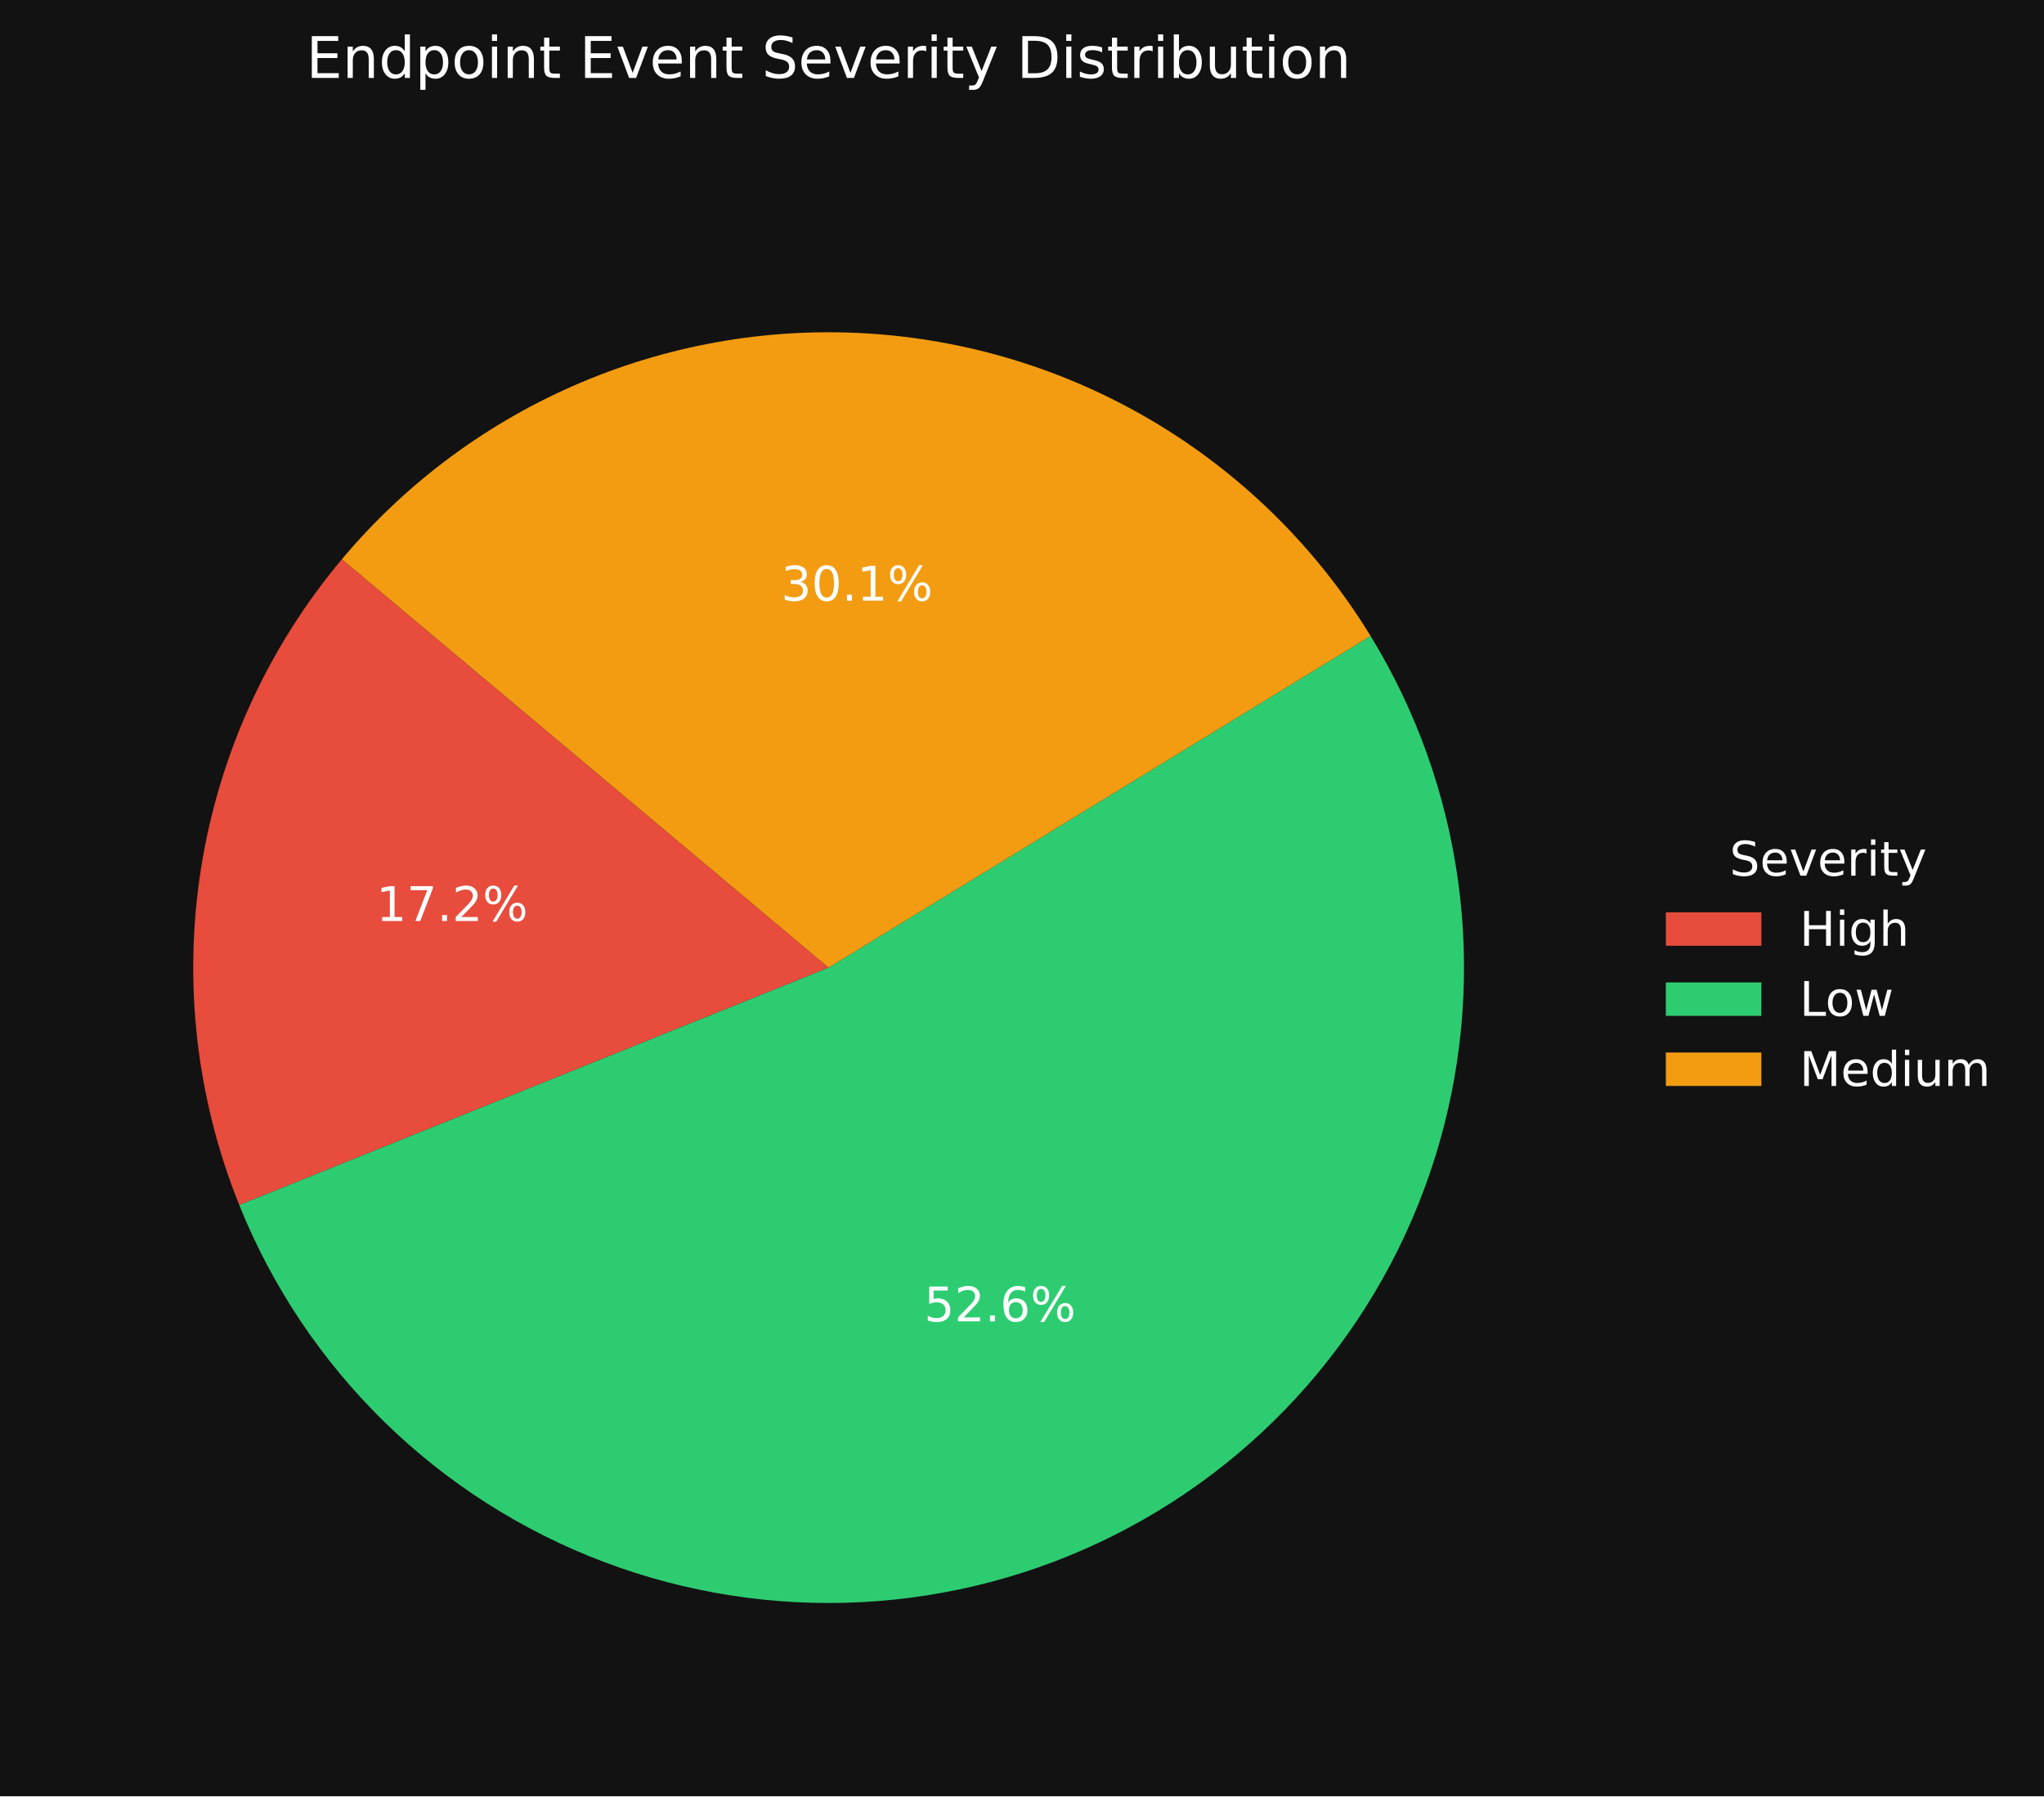
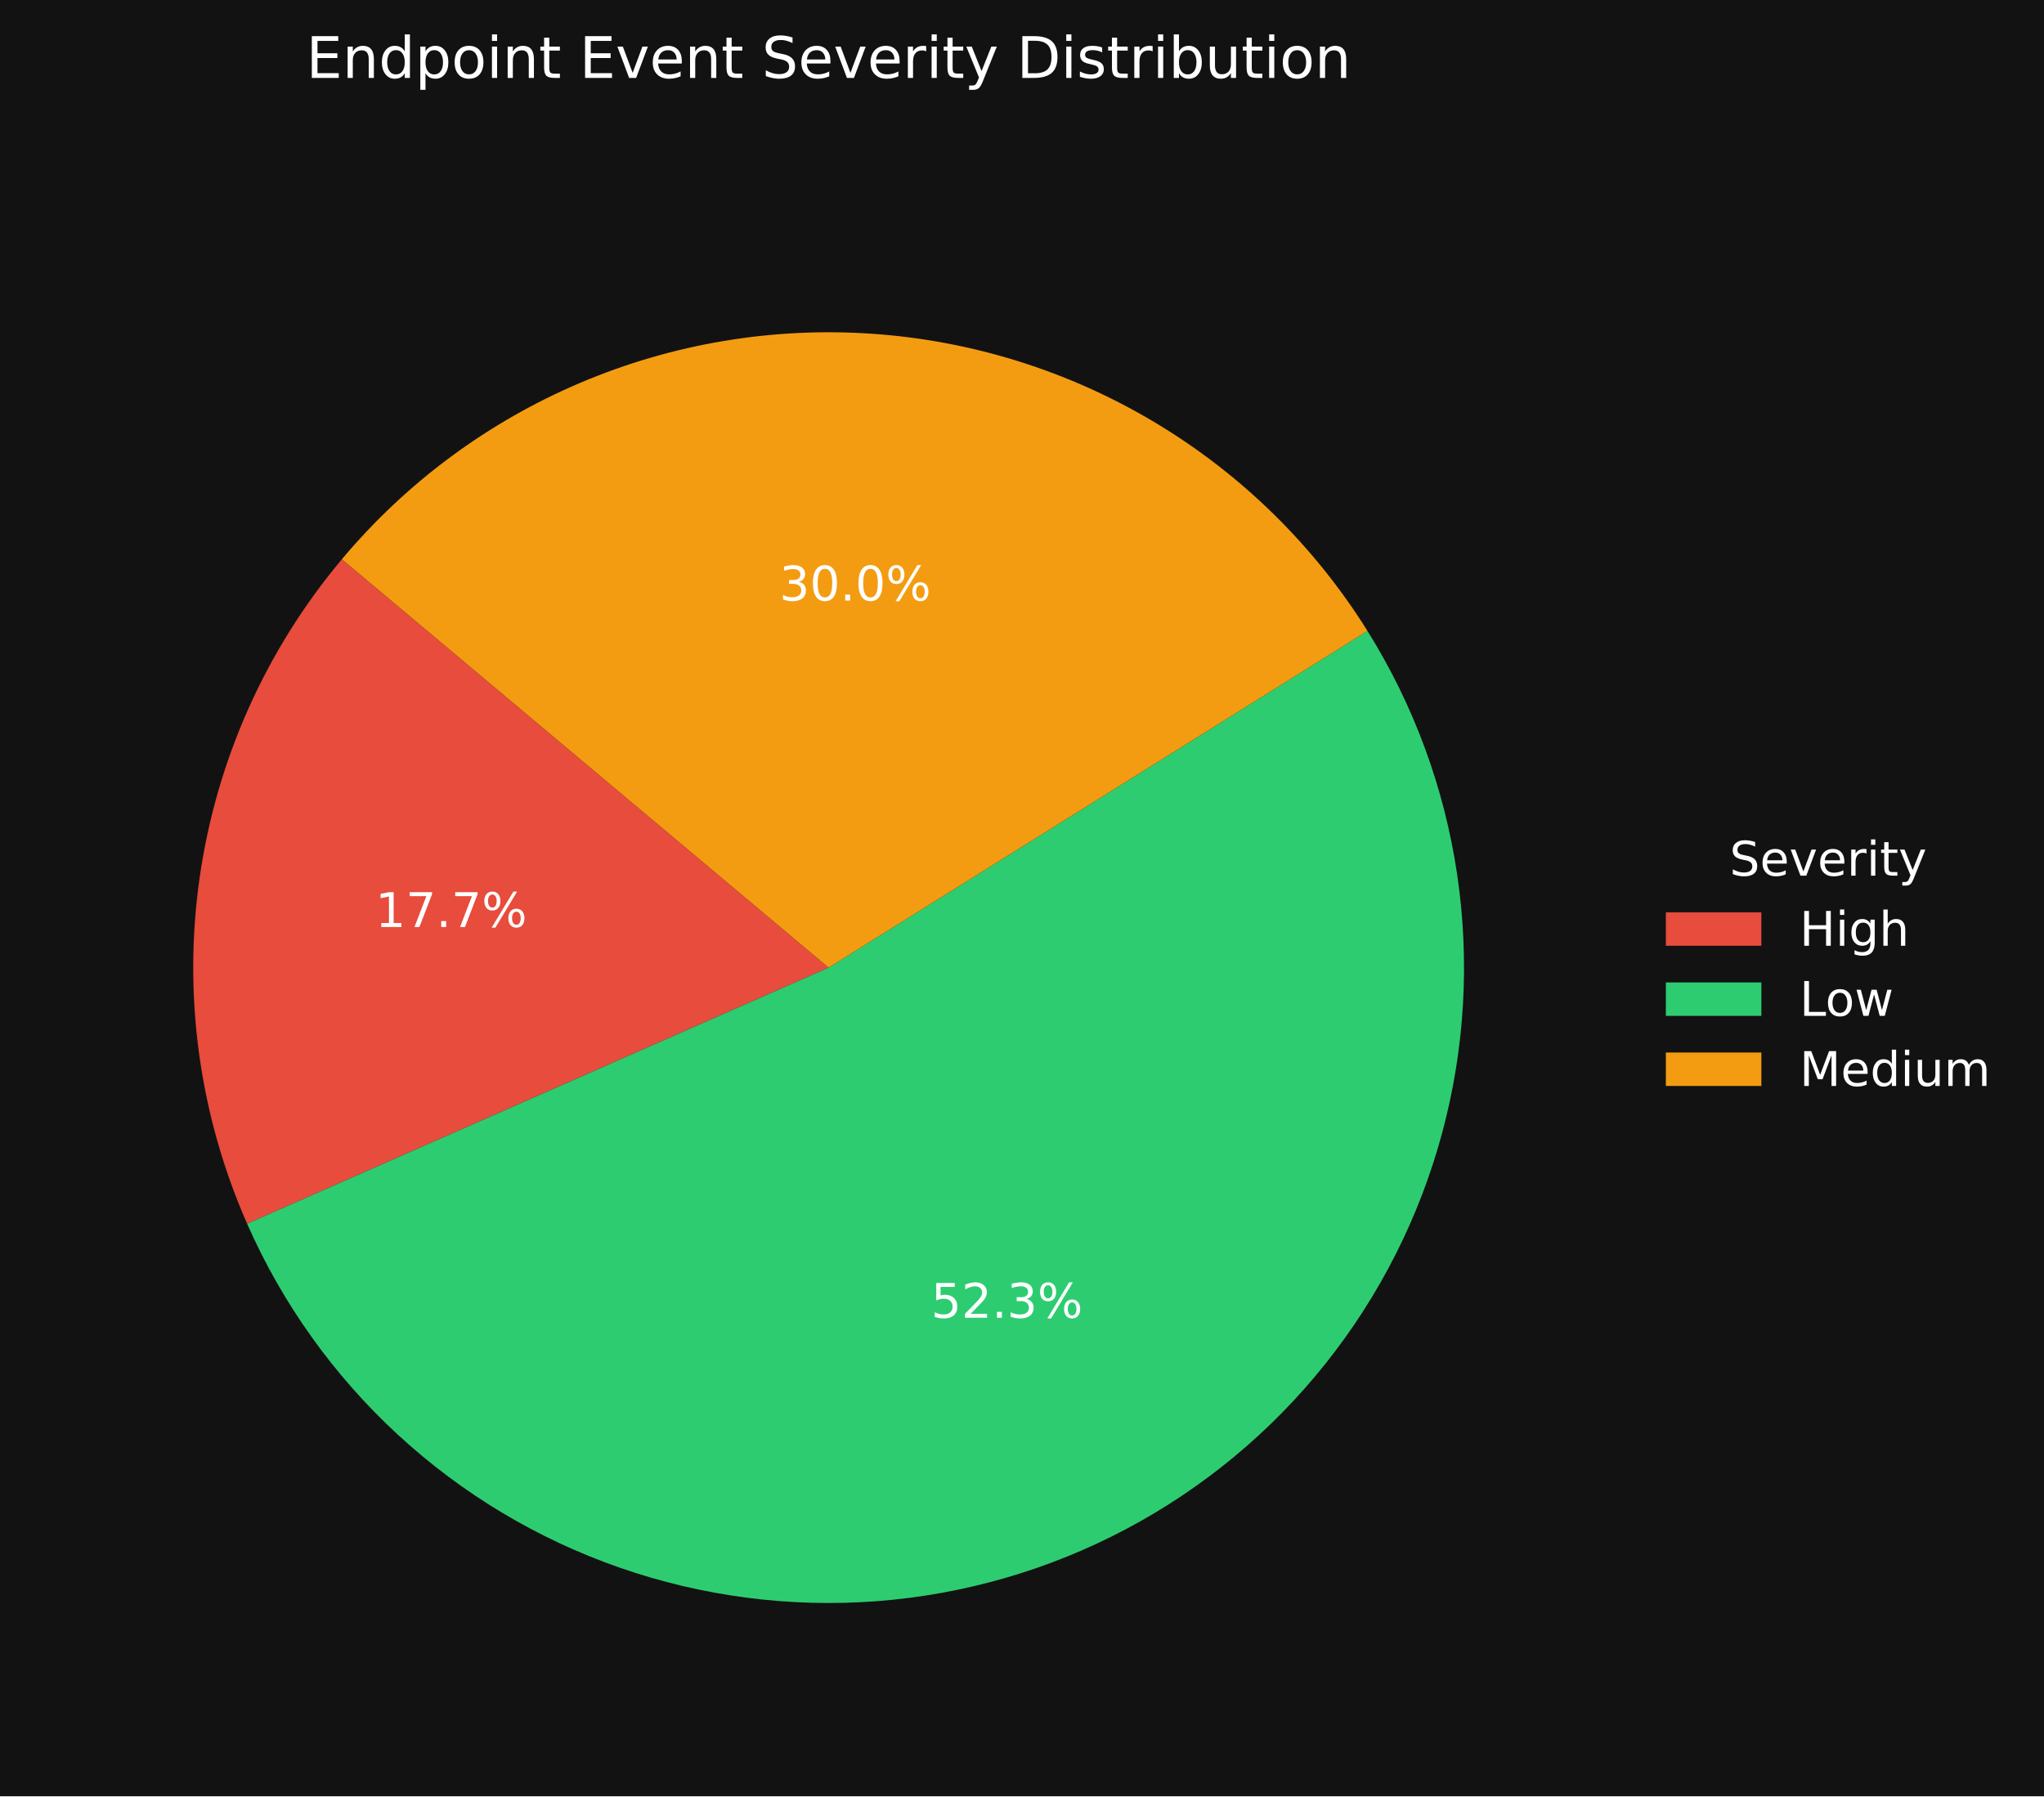
<svg xmlns="http://www.w3.org/2000/svg" xmlns:xlink="http://www.w3.org/1999/xlink" width="428.026pt" height="376.158pt" viewBox="0 0 428.026 376.158" version="1.1">
  <defs>
    <style type="text/css">*{stroke-linejoin: round; stroke-linecap: butt}</style>
  </defs>
  <g id="figure_1">
    <g id="patch_1">
      <path d="M 0 376.158  L 428.026 376.158  L 428.026 -0  L 0 -0  z " style="fill: #121212" />
    </g>
    <g id="axes_1">
      <g id="patch_2">
-         <path d="M 71.593 117.111  C 56.09 135.588 45.898 157.936 42.113 181.756  C 38.328 205.576 41.089 229.983 50.102 252.355  L 173.52 202.638  z " style="fill: #e74c3c" />
+         <path d="M 71.593 117.111  C 55.626 136.14 45.302 159.266 41.796 183.858  C 38.29 208.449 41.739 233.539 51.752 256.272  L 173.52 202.638  z " style="fill: #e74c3c" />
      </g>
      <g id="patch_3">
-         <path d="M 50.102 252.355  C 56.978 269.426 67.323 284.886 80.479 297.756  C 93.636 310.625 109.32 320.626 126.539 327.124  C 143.758 333.622 162.139 336.478 180.518 335.51  C 198.896 334.542 216.876 329.771 233.317 321.5  C 249.758 313.229 264.305 301.637 276.037 287.457  C 287.769 273.276 296.432 256.815 301.478 239.116  C 306.524 221.417 307.843 202.862 305.351 184.628  C 302.86 166.393 296.613 148.872 287.005 133.175  L 173.52 202.638  z " style="fill: #2ecc71" />
+         <path d="M 51.752 256.272  C 59.12 272.998 69.855 288.028 83.287 300.423  C 96.719 312.818 112.562 322.313 129.825 328.315  C 147.088 334.317 165.405 336.698 183.629 335.31  C 201.853 333.921 219.597 328.792 235.752 320.244  C 251.906 311.696 266.128 299.91 277.527 285.623  C 288.926 271.336 297.26 254.853 302.008 237.204  C 306.756 219.554 307.817 201.114 305.124 183.037  C 302.432 164.959 296.043 147.629 286.358 132.129  L 173.52 202.638  z " style="fill: #2ecc71" />
      </g>
      <g id="patch_4">
-         <path d="M 287.005 133.175  C 275.989 115.178 260.849 100.057 242.838 89.065  C 224.827 78.072 204.457 71.52 183.415 69.951  C 162.373 68.381 141.256 71.84 121.814 80.04  C 102.372 88.239 85.156 100.947 71.593 117.111  L 173.52 202.638  z " style="fill: #f39c12" />
+         <path d="M 286.358 132.129  C 275.231 114.323 260.047 99.401 242.049 88.587  C 224.051 77.773 203.747 71.371 182.802 69.906  C 161.856 68.442 140.858 71.955 121.531 80.159  C 102.204 88.363 85.09 101.027 71.593 117.111  L 173.52 202.638  z " style="fill: #f39c12" />
      </g>
      <g id="matplotlib.axis_1" />
      <g id="matplotlib.axis_2" />
      <g id="text_1">
-         <g style="fill: #ffffff" transform="translate(78.79211 192.8683) scale(0.1 -0.1)">
+         <g style="fill: #ffffff" transform="translate(78.60206 194.1292) scale(0.1 -0.1)">
          <defs>
            <path id="DejaVuSans-31" d="M 794 531  L 1825 531  L 1825 4091  L 703 3866  L 703 4441  L 1819 4666  L 2450 4666  L 2450 531  L 3481 531  L 3481 0  L 794 0  L 794 531  z " transform="scale(0.015625)" />
            <path id="DejaVuSans-37" d="M 525 4666  L 3525 4666  L 3525 4397  L 1831 0  L 1172 0  L 2766 4134  L 525 4134  L 525 4666  z " transform="scale(0.015625)" />
            <path id="DejaVuSans-2e" d="M 684 794  L 1344 794  L 1344 0  L 684 0  L 684 794  z " transform="scale(0.015625)" />
-             <path id="DejaVuSans-32" d="M 1228 531  L 3431 531  L 3431 0  L 469 0  L 469 531  Q 828 903 1448 1529  Q 2069 2156 2228 2338  Q 2531 2678 2651 2914  Q 2772 3150 2772 3378  Q 2772 3750 2511 3984  Q 2250 4219 1831 4219  Q 1534 4219 1204 4116  Q 875 4013 500 3803  L 500 4441  Q 881 4594 1212 4672  Q 1544 4750 1819 4750  Q 2544 4750 2975 4387  Q 3406 4025 3406 3419  Q 3406 3131 3298 2873  Q 3191 2616 2906 2266  Q 2828 2175 2409 1742  Q 1991 1309 1228 531  z " transform="scale(0.015625)" />
            <path id="DejaVuSans-25" d="M 4653 2053  Q 4381 2053 4226 1822  Q 4072 1591 4072 1178  Q 4072 772 4226 539  Q 4381 306 4653 306  Q 4919 306 5073 539  Q 5228 772 5228 1178  Q 5228 1588 5073 1820  Q 4919 2053 4653 2053  z M 4653 2450  Q 5147 2450 5437 2106  Q 5728 1763 5728 1178  Q 5728 594 5436 251  Q 5144 -91 4653 -91  Q 4153 -91 3862 251  Q 3572 594 3572 1178  Q 3572 1766 3864 2108  Q 4156 2450 4653 2450  z M 1428 4353  Q 1159 4353 1004 4120  Q 850 3888 850 3481  Q 850 3069 1003 2837  Q 1156 2606 1428 2606  Q 1700 2606 1854 2837  Q 2009 3069 2009 3481  Q 2009 3884 1853 4118  Q 1697 4353 1428 4353  z M 4250 4750  L 4750 4750  L 1831 -91  L 1331 -91  L 4250 4750  z M 1428 4750  Q 1922 4750 2215 4408  Q 2509 4066 2509 3481  Q 2509 2891 2217 2550  Q 1925 2209 1428 2209  Q 931 2209 642 2551  Q 353 2894 353 3481  Q 353 4063 643 4406  Q 934 4750 1428 4750  z " transform="scale(0.015625)" />
          </defs>
          <use xlink:href="#DejaVuSans-31" />
          <use xlink:href="#DejaVuSans-37" transform="translate(63.62305 0)" />
          <use xlink:href="#DejaVuSans-2e" transform="translate(127.2461 0)" />
-           <use xlink:href="#DejaVuSans-32" transform="translate(159.0332 0)" />
+           <use xlink:href="#DejaVuSans-37" transform="translate(159.0332 0)" />
          <use xlink:href="#DejaVuSans-25" transform="translate(222.6562 0)" />
        </g>
      </g>
      <g id="text_2">
-         <g style="fill: #ffffff" transform="translate(193.5145 276.7149) scale(0.1 -0.1)">
+         <g style="fill: #ffffff" transform="translate(194.9753 275.961) scale(0.1 -0.1)">
          <defs>
            <path id="DejaVuSans-35" d="M 691 4666  L 3169 4666  L 3169 4134  L 1269 4134  L 1269 2991  Q 1406 3038 1543 3061  Q 1681 3084 1819 3084  Q 2600 3084 3056 2656  Q 3513 2228 3513 1497  Q 3513 744 3044 326  Q 2575 -91 1722 -91  Q 1428 -91 1123 -41  Q 819 9 494 109  L 494 744  Q 775 591 1075 516  Q 1375 441 1709 441  Q 2250 441 2565 725  Q 2881 1009 2881 1497  Q 2881 1984 2565 2268  Q 2250 2553 1709 2553  Q 1456 2553 1204 2497  Q 953 2441 691 2322  L 691 4666  z " transform="scale(0.015625)" />
-             <path id="DejaVuSans-36" d="M 2113 2584  Q 1688 2584 1439 2293  Q 1191 2003 1191 1497  Q 1191 994 1439 701  Q 1688 409 2113 409  Q 2538 409 2786 701  Q 3034 994 3034 1497  Q 3034 2003 2786 2293  Q 2538 2584 2113 2584  z M 3366 4563  L 3366 3988  Q 3128 4100 2886 4159  Q 2644 4219 2406 4219  Q 1781 4219 1451 3797  Q 1122 3375 1075 2522  Q 1259 2794 1537 2939  Q 1816 3084 2150 3084  Q 2853 3084 3261 2657  Q 3669 2231 3669 1497  Q 3669 778 3244 343  Q 2819 -91 2113 -91  Q 1303 -91 875 529  Q 447 1150 447 2328  Q 447 3434 972 4092  Q 1497 4750 2381 4750  Q 2619 4750 2861 4703  Q 3103 4656 3366 4563  z " transform="scale(0.015625)" />
+             <path id="DejaVuSans-32" d="M 1228 531  L 3431 531  L 3431 0  L 469 0  L 469 531  Q 828 903 1448 1529  Q 2069 2156 2228 2338  Q 2531 2678 2651 2914  Q 2772 3150 2772 3378  Q 2772 3750 2511 3984  Q 2250 4219 1831 4219  Q 1534 4219 1204 4116  Q 875 4013 500 3803  L 500 4441  Q 881 4594 1212 4672  Q 1544 4750 1819 4750  Q 2544 4750 2975 4387  Q 3406 4025 3406 3419  Q 3406 3131 3298 2873  Q 3191 2616 2906 2266  Q 2828 2175 2409 1742  Q 1991 1309 1228 531  z " transform="scale(0.015625)" />
+             <path id="DejaVuSans-33" d="M 2597 2516  Q 3050 2419 3304 2112  Q 3559 1806 3559 1356  Q 3559 666 3084 287  Q 2609 -91 1734 -91  Q 1441 -91 1130 -33  Q 819 25 488 141  L 488 750  Q 750 597 1062 519  Q 1375 441 1716 441  Q 2309 441 2620 675  Q 2931 909 2931 1356  Q 2931 1769 2642 2001  Q 2353 2234 1838 2234  L 1294 2234  L 1294 2753  L 1863 2753  Q 2328 2753 2575 2939  Q 2822 3125 2822 3475  Q 2822 3834 2567 4026  Q 2313 4219 1838 4219  Q 1578 4219 1281 4162  Q 984 4106 628 3988  L 628 4550  Q 988 4650 1302 4700  Q 1616 4750 1894 4750  Q 2613 4750 3031 4423  Q 3450 4097 3450 3541  Q 3450 3153 3228 2886  Q 3006 2619 2597 2516  z " transform="scale(0.015625)" />
          </defs>
          <use xlink:href="#DejaVuSans-35" />
          <use xlink:href="#DejaVuSans-32" transform="translate(63.62305 0)" />
          <use xlink:href="#DejaVuSans-2e" transform="translate(127.2461 0)" />
-           <use xlink:href="#DejaVuSans-36" transform="translate(159.0332 0)" />
+           <use xlink:href="#DejaVuSans-33" transform="translate(159.0332 0)" />
          <use xlink:href="#DejaVuSans-25" transform="translate(222.6562 0)" />
        </g>
      </g>
      <g id="text_3">
-         <g style="fill: #ffffff" transform="translate(163.5732 125.7849) scale(0.1 -0.1)">
+         <g style="fill: #ffffff" transform="translate(163.2053 125.7584) scale(0.1 -0.1)">
          <defs>
-             <path id="DejaVuSans-33" d="M 2597 2516  Q 3050 2419 3304 2112  Q 3559 1806 3559 1356  Q 3559 666 3084 287  Q 2609 -91 1734 -91  Q 1441 -91 1130 -33  Q 819 25 488 141  L 488 750  Q 750 597 1062 519  Q 1375 441 1716 441  Q 2309 441 2620 675  Q 2931 909 2931 1356  Q 2931 1769 2642 2001  Q 2353 2234 1838 2234  L 1294 2234  L 1294 2753  L 1863 2753  Q 2328 2753 2575 2939  Q 2822 3125 2822 3475  Q 2822 3834 2567 4026  Q 2313 4219 1838 4219  Q 1578 4219 1281 4162  Q 984 4106 628 3988  L 628 4550  Q 988 4650 1302 4700  Q 1616 4750 1894 4750  Q 2613 4750 3031 4423  Q 3450 4097 3450 3541  Q 3450 3153 3228 2886  Q 3006 2619 2597 2516  z " transform="scale(0.015625)" />
            <path id="DejaVuSans-30" d="M 2034 4250  Q 1547 4250 1301 3770  Q 1056 3291 1056 2328  Q 1056 1369 1301 889  Q 1547 409 2034 409  Q 2525 409 2770 889  Q 3016 1369 3016 2328  Q 3016 3291 2770 3770  Q 2525 4250 2034 4250  z M 2034 4750  Q 2819 4750 3233 4129  Q 3647 3509 3647 2328  Q 3647 1150 3233 529  Q 2819 -91 2034 -91  Q 1250 -91 836 529  Q 422 1150 422 2328  Q 422 3509 836 4129  Q 1250 4750 2034 4750  z " transform="scale(0.015625)" />
          </defs>
          <use xlink:href="#DejaVuSans-33" />
          <use xlink:href="#DejaVuSans-30" transform="translate(63.62305 0)" />
          <use xlink:href="#DejaVuSans-2e" transform="translate(127.2461 0)" />
-           <use xlink:href="#DejaVuSans-31" transform="translate(159.0332 0)" />
+           <use xlink:href="#DejaVuSans-30" transform="translate(159.0332 0)" />
          <use xlink:href="#DejaVuSans-25" transform="translate(222.6562 0)" />
        </g>
      </g>
      <g id="text_4">
        <g style="fill: #ffffff" transform="translate(64.12219 16.31812) scale(0.12 -0.12)">
          <defs>
            <path id="DejaVuSans-45" d="M 628 4666  L 3578 4666  L 3578 4134  L 1259 4134  L 1259 2753  L 3481 2753  L 3481 2222  L 1259 2222  L 1259 531  L 3634 531  L 3634 0  L 628 0  L 628 4666  z " transform="scale(0.015625)" />
            <path id="DejaVuSans-6e" d="M 3513 2113  L 3513 0  L 2938 0  L 2938 2094  Q 2938 2591 2744 2837  Q 2550 3084 2163 3084  Q 1697 3084 1428 2787  Q 1159 2491 1159 1978  L 1159 0  L 581 0  L 581 3500  L 1159 3500  L 1159 2956  Q 1366 3272 1645 3428  Q 1925 3584 2291 3584  Q 2894 3584 3203 3211  Q 3513 2838 3513 2113  z " transform="scale(0.015625)" />
            <path id="DejaVuSans-64" d="M 2906 2969  L 2906 4863  L 3481 4863  L 3481 0  L 2906 0  L 2906 525  Q 2725 213 2448 61  Q 2172 -91 1784 -91  Q 1150 -91 751 415  Q 353 922 353 1747  Q 353 2572 751 3078  Q 1150 3584 1784 3584  Q 2172 3584 2448 3432  Q 2725 3281 2906 2969  z M 947 1747  Q 947 1113 1208 752  Q 1469 391 1925 391  Q 2381 391 2643 752  Q 2906 1113 2906 1747  Q 2906 2381 2643 2742  Q 2381 3103 1925 3103  Q 1469 3103 1208 2742  Q 947 2381 947 1747  z " transform="scale(0.015625)" />
            <path id="DejaVuSans-70" d="M 1159 525  L 1159 -1331  L 581 -1331  L 581 3500  L 1159 3500  L 1159 2969  Q 1341 3281 1617 3432  Q 1894 3584 2278 3584  Q 2916 3584 3314 3078  Q 3713 2572 3713 1747  Q 3713 922 3314 415  Q 2916 -91 2278 -91  Q 1894 -91 1617 61  Q 1341 213 1159 525  z M 3116 1747  Q 3116 2381 2855 2742  Q 2594 3103 2138 3103  Q 1681 3103 1420 2742  Q 1159 2381 1159 1747  Q 1159 1113 1420 752  Q 1681 391 2138 391  Q 2594 391 2855 752  Q 3116 1113 3116 1747  z " transform="scale(0.015625)" />
            <path id="DejaVuSans-6f" d="M 1959 3097  Q 1497 3097 1228 2736  Q 959 2375 959 1747  Q 959 1119 1226 758  Q 1494 397 1959 397  Q 2419 397 2687 759  Q 2956 1122 2956 1747  Q 2956 2369 2687 2733  Q 2419 3097 1959 3097  z M 1959 3584  Q 2709 3584 3137 3096  Q 3566 2609 3566 1747  Q 3566 888 3137 398  Q 2709 -91 1959 -91  Q 1206 -91 779 398  Q 353 888 353 1747  Q 353 2609 779 3096  Q 1206 3584 1959 3584  z " transform="scale(0.015625)" />
            <path id="DejaVuSans-69" d="M 603 3500  L 1178 3500  L 1178 0  L 603 0  L 603 3500  z M 603 4863  L 1178 4863  L 1178 4134  L 603 4134  L 603 4863  z " transform="scale(0.015625)" />
            <path id="DejaVuSans-74" d="M 1172 4494  L 1172 3500  L 2356 3500  L 2356 3053  L 1172 3053  L 1172 1153  Q 1172 725 1289 603  Q 1406 481 1766 481  L 2356 481  L 2356 0  L 1766 0  Q 1100 0 847 248  Q 594 497 594 1153  L 594 3053  L 172 3053  L 172 3500  L 594 3500  L 594 4494  L 1172 4494  z " transform="scale(0.015625)" />
            <path id="DejaVuSans-20" transform="scale(0.015625)" />
            <path id="DejaVuSans-76" d="M 191 3500  L 800 3500  L 1894 563  L 2988 3500  L 3597 3500  L 2284 0  L 1503 0  L 191 3500  z " transform="scale(0.015625)" />
            <path id="DejaVuSans-65" d="M 3597 1894  L 3597 1613  L 953 1613  Q 991 1019 1311 708  Q 1631 397 2203 397  Q 2534 397 2845 478  Q 3156 559 3463 722  L 3463 178  Q 3153 47 2828 -22  Q 2503 -91 2169 -91  Q 1331 -91 842 396  Q 353 884 353 1716  Q 353 2575 817 3079  Q 1281 3584 2069 3584  Q 2775 3584 3186 3129  Q 3597 2675 3597 1894  z M 3022 2063  Q 3016 2534 2758 2815  Q 2500 3097 2075 3097  Q 1594 3097 1305 2825  Q 1016 2553 972 2059  L 3022 2063  z " transform="scale(0.015625)" />
            <path id="DejaVuSans-53" d="M 3425 4513  L 3425 3897  Q 3066 4069 2747 4153  Q 2428 4238 2131 4238  Q 1616 4238 1336 4038  Q 1056 3838 1056 3469  Q 1056 3159 1242 3001  Q 1428 2844 1947 2747  L 2328 2669  Q 3034 2534 3370 2195  Q 3706 1856 3706 1288  Q 3706 609 3251 259  Q 2797 -91 1919 -91  Q 1588 -91 1214 -16  Q 841 59 441 206  L 441 856  Q 825 641 1194 531  Q 1563 422 1919 422  Q 2459 422 2753 634  Q 3047 847 3047 1241  Q 3047 1584 2836 1778  Q 2625 1972 2144 2069  L 1759 2144  Q 1053 2284 737 2584  Q 422 2884 422 3419  Q 422 4038 858 4394  Q 1294 4750 2059 4750  Q 2388 4750 2728 4690  Q 3069 4631 3425 4513  z " transform="scale(0.015625)" />
            <path id="DejaVuSans-72" d="M 2631 2963  Q 2534 3019 2420 3045  Q 2306 3072 2169 3072  Q 1681 3072 1420 2755  Q 1159 2438 1159 1844  L 1159 0  L 581 0  L 581 3500  L 1159 3500  L 1159 2956  Q 1341 3275 1631 3429  Q 1922 3584 2338 3584  Q 2397 3584 2469 3576  Q 2541 3569 2628 3553  L 2631 2963  z " transform="scale(0.015625)" />
            <path id="DejaVuSans-79" d="M 2059 -325  Q 1816 -950 1584 -1140  Q 1353 -1331 966 -1331  L 506 -1331  L 506 -850  L 844 -850  Q 1081 -850 1212 -737  Q 1344 -625 1503 -206  L 1606 56  L 191 3500  L 800 3500  L 1894 763  L 2988 3500  L 3597 3500  L 2059 -325  z " transform="scale(0.015625)" />
            <path id="DejaVuSans-44" d="M 1259 4147  L 1259 519  L 2022 519  Q 2988 519 3436 956  Q 3884 1394 3884 2338  Q 3884 3275 3436 3711  Q 2988 4147 2022 4147  L 1259 4147  z M 628 4666  L 1925 4666  Q 3281 4666 3915 4102  Q 4550 3538 4550 2338  Q 4550 1131 3912 565  Q 3275 0 1925 0  L 628 0  L 628 4666  z " transform="scale(0.015625)" />
            <path id="DejaVuSans-73" d="M 2834 3397  L 2834 2853  Q 2591 2978 2328 3040  Q 2066 3103 1784 3103  Q 1356 3103 1142 2972  Q 928 2841 928 2578  Q 928 2378 1081 2264  Q 1234 2150 1697 2047  L 1894 2003  Q 2506 1872 2764 1633  Q 3022 1394 3022 966  Q 3022 478 2636 193  Q 2250 -91 1575 -91  Q 1294 -91 989 -36  Q 684 19 347 128  L 347 722  Q 666 556 975 473  Q 1284 391 1588 391  Q 1994 391 2212 530  Q 2431 669 2431 922  Q 2431 1156 2273 1281  Q 2116 1406 1581 1522  L 1381 1569  Q 847 1681 609 1914  Q 372 2147 372 2553  Q 372 3047 722 3315  Q 1072 3584 1716 3584  Q 2034 3584 2315 3537  Q 2597 3491 2834 3397  z " transform="scale(0.015625)" />
            <path id="DejaVuSans-62" d="M 3116 1747  Q 3116 2381 2855 2742  Q 2594 3103 2138 3103  Q 1681 3103 1420 2742  Q 1159 2381 1159 1747  Q 1159 1113 1420 752  Q 1681 391 2138 391  Q 2594 391 2855 752  Q 3116 1113 3116 1747  z M 1159 2969  Q 1341 3281 1617 3432  Q 1894 3584 2278 3584  Q 2916 3584 3314 3078  Q 3713 2572 3713 1747  Q 3713 922 3314 415  Q 2916 -91 2278 -91  Q 1894 -91 1617 61  Q 1341 213 1159 525  L 1159 0  L 581 0  L 581 4863  L 1159 4863  L 1159 2969  z " transform="scale(0.015625)" />
            <path id="DejaVuSans-75" d="M 544 1381  L 544 3500  L 1119 3500  L 1119 1403  Q 1119 906 1312 657  Q 1506 409 1894 409  Q 2359 409 2629 706  Q 2900 1003 2900 1516  L 2900 3500  L 3475 3500  L 3475 0  L 2900 0  L 2900 538  Q 2691 219 2414 64  Q 2138 -91 1772 -91  Q 1169 -91 856 284  Q 544 659 544 1381  z M 1991 3584  L 1991 3584  z " transform="scale(0.015625)" />
          </defs>
          <use xlink:href="#DejaVuSans-45" />
          <use xlink:href="#DejaVuSans-6e" transform="translate(63.18359 0)" />
          <use xlink:href="#DejaVuSans-64" transform="translate(126.5625 0)" />
          <use xlink:href="#DejaVuSans-70" transform="translate(190.0391 0)" />
          <use xlink:href="#DejaVuSans-6f" transform="translate(253.5156 0)" />
          <use xlink:href="#DejaVuSans-69" transform="translate(314.6973 0)" />
          <use xlink:href="#DejaVuSans-6e" transform="translate(342.4805 0)" />
          <use xlink:href="#DejaVuSans-74" transform="translate(405.8594 0)" />
          <use xlink:href="#DejaVuSans-20" transform="translate(445.0684 0)" />
          <use xlink:href="#DejaVuSans-45" transform="translate(476.8555 0)" />
          <use xlink:href="#DejaVuSans-76" transform="translate(540.0391 0)" />
          <use xlink:href="#DejaVuSans-65" transform="translate(599.2188 0)" />
          <use xlink:href="#DejaVuSans-6e" transform="translate(660.7422 0)" />
          <use xlink:href="#DejaVuSans-74" transform="translate(724.1211 0)" />
          <use xlink:href="#DejaVuSans-20" transform="translate(763.3301 0)" />
          <use xlink:href="#DejaVuSans-53" transform="translate(795.1172 0)" />
          <use xlink:href="#DejaVuSans-65" transform="translate(858.5938 0)" />
          <use xlink:href="#DejaVuSans-76" transform="translate(920.1172 0)" />
          <use xlink:href="#DejaVuSans-65" transform="translate(979.2969 0)" />
          <use xlink:href="#DejaVuSans-72" transform="translate(1040.82 0)" />
          <use xlink:href="#DejaVuSans-69" transform="translate(1081.934 0)" />
          <use xlink:href="#DejaVuSans-74" transform="translate(1109.717 0)" />
          <use xlink:href="#DejaVuSans-79" transform="translate(1148.926 0)" />
          <use xlink:href="#DejaVuSans-20" transform="translate(1208.105 0)" />
          <use xlink:href="#DejaVuSans-44" transform="translate(1239.893 0)" />
          <use xlink:href="#DejaVuSans-69" transform="translate(1316.895 0)" />
          <use xlink:href="#DejaVuSans-73" transform="translate(1344.678 0)" />
          <use xlink:href="#DejaVuSans-74" transform="translate(1396.777 0)" />
          <use xlink:href="#DejaVuSans-72" transform="translate(1435.986 0)" />
          <use xlink:href="#DejaVuSans-69" transform="translate(1477.1 0)" />
          <use xlink:href="#DejaVuSans-62" transform="translate(1504.883 0)" />
          <use xlink:href="#DejaVuSans-75" transform="translate(1568.359 0)" />
          <use xlink:href="#DejaVuSans-74" transform="translate(1631.738 0)" />
          <use xlink:href="#DejaVuSans-69" transform="translate(1670.947 0)" />
          <use xlink:href="#DejaVuSans-6f" transform="translate(1698.73 0)" />
          <use xlink:href="#DejaVuSans-6e" transform="translate(1759.912 0)" />
        </g>
      </g>
      <g id="legend_1">
        <g id="text_5">
          <g style="fill: #ffffff" transform="translate(362.1822 183.3803) scale(0.1 -0.1)">
            <use xlink:href="#DejaVuSans-53" />
            <use xlink:href="#DejaVuSans-65" transform="translate(63.47656 0)" />
            <use xlink:href="#DejaVuSans-76" transform="translate(125 0)" />
            <use xlink:href="#DejaVuSans-65" transform="translate(184.1797 0)" />
            <use xlink:href="#DejaVuSans-72" transform="translate(245.7031 0)" />
            <use xlink:href="#DejaVuSans-69" transform="translate(286.8164 0)" />
            <use xlink:href="#DejaVuSans-74" transform="translate(314.5996 0)" />
            <use xlink:href="#DejaVuSans-79" transform="translate(353.8086 0)" />
          </g>
        </g>
        <g id="patch_5">
          <path d="M 348.84 198.058  L 368.84 198.058  L 368.84 191.058  L 348.84 191.058  z " style="fill: #e74c3c" />
        </g>
        <g id="text_6">
          <g style="fill: #ffffff" transform="translate(376.84 198.0584) scale(0.1 -0.1)">
            <defs>
              <path id="DejaVuSans-48" d="M 628 4666  L 1259 4666  L 1259 2753  L 3553 2753  L 3553 4666  L 4184 4666  L 4184 0  L 3553 0  L 3553 2222  L 1259 2222  L 1259 0  L 628 0  L 628 4666  z " transform="scale(0.015625)" />
              <path id="DejaVuSans-67" d="M 2906 1791  Q 2906 2416 2648 2759  Q 2391 3103 1925 3103  Q 1463 3103 1205 2759  Q 947 2416 947 1791  Q 947 1169 1205 825  Q 1463 481 1925 481  Q 2391 481 2648 825  Q 2906 1169 2906 1791  z M 3481 434  Q 3481 -459 3084 -895  Q 2688 -1331 1869 -1331  Q 1566 -1331 1297 -1286  Q 1028 -1241 775 -1147  L 775 -588  Q 1028 -725 1275 -790  Q 1522 -856 1778 -856  Q 2344 -856 2625 -561  Q 2906 -266 2906 331  L 2906 616  Q 2728 306 2450 153  Q 2172 0 1784 0  Q 1141 0 747 490  Q 353 981 353 1791  Q 353 2603 747 3093  Q 1141 3584 1784 3584  Q 2172 3584 2450 3431  Q 2728 3278 2906 2969  L 2906 3500  L 3481 3500  L 3481 434  z " transform="scale(0.015625)" />
              <path id="DejaVuSans-68" d="M 3513 2113  L 3513 0  L 2938 0  L 2938 2094  Q 2938 2591 2744 2837  Q 2550 3084 2163 3084  Q 1697 3084 1428 2787  Q 1159 2491 1159 1978  L 1159 0  L 581 0  L 581 4863  L 1159 4863  L 1159 2956  Q 1366 3272 1645 3428  Q 1925 3584 2291 3584  Q 2894 3584 3203 3211  Q 3513 2838 3513 2113  z " transform="scale(0.015625)" />
            </defs>
            <use xlink:href="#DejaVuSans-48" />
            <use xlink:href="#DejaVuSans-69" transform="translate(75.19531 0)" />
            <use xlink:href="#DejaVuSans-67" transform="translate(102.9785 0)" />
            <use xlink:href="#DejaVuSans-68" transform="translate(166.4551 0)" />
          </g>
        </g>
        <g id="patch_6">
          <path d="M 348.84 212.737  L 368.84 212.737  L 368.84 205.737  L 348.84 205.737  z " style="fill: #2ecc71" />
        </g>
        <g id="text_7">
          <g style="fill: #ffffff" transform="translate(376.84 212.7366) scale(0.1 -0.1)">
            <defs>
              <path id="DejaVuSans-4c" d="M 628 4666  L 1259 4666  L 1259 531  L 3531 531  L 3531 0  L 628 0  L 628 4666  z " transform="scale(0.015625)" />
              <path id="DejaVuSans-77" d="M 269 3500  L 844 3500  L 1563 769  L 2278 3500  L 2956 3500  L 3675 769  L 4391 3500  L 4966 3500  L 4050 0  L 3372 0  L 2619 2869  L 1863 0  L 1184 0  L 269 3500  z " transform="scale(0.015625)" />
            </defs>
            <use xlink:href="#DejaVuSans-4c" />
            <use xlink:href="#DejaVuSans-6f" transform="translate(53.96289 0)" />
            <use xlink:href="#DejaVuSans-77" transform="translate(115.1445 0)" />
          </g>
        </g>
        <g id="patch_7">
          <path d="M 348.84 227.415  L 368.84 227.415  L 368.84 220.415  L 348.84 220.415  z " style="fill: #f39c12" />
        </g>
        <g id="text_8">
          <g style="fill: #ffffff" transform="translate(376.84 227.4147) scale(0.1 -0.1)">
            <defs>
              <path id="DejaVuSans-4d" d="M 628 4666  L 1569 4666  L 2759 1491  L 3956 4666  L 4897 4666  L 4897 0  L 4281 0  L 4281 4097  L 3078 897  L 2444 897  L 1241 4097  L 1241 0  L 628 0  L 628 4666  z " transform="scale(0.015625)" />
              <path id="DejaVuSans-6d" d="M 3328 2828  Q 3544 3216 3844 3400  Q 4144 3584 4550 3584  Q 5097 3584 5394 3201  Q 5691 2819 5691 2113  L 5691 0  L 5113 0  L 5113 2094  Q 5113 2597 4934 2840  Q 4756 3084 4391 3084  Q 3944 3084 3684 2787  Q 3425 2491 3425 1978  L 3425 0  L 2847 0  L 2847 2094  Q 2847 2600 2669 2842  Q 2491 3084 2119 3084  Q 1678 3084 1418 2786  Q 1159 2488 1159 1978  L 1159 0  L 581 0  L 581 3500  L 1159 3500  L 1159 2956  Q 1356 3278 1631 3431  Q 1906 3584 2284 3584  Q 2666 3584 2933 3390  Q 3200 3197 3328 2828  z " transform="scale(0.015625)" />
            </defs>
            <use xlink:href="#DejaVuSans-4d" />
            <use xlink:href="#DejaVuSans-65" transform="translate(86.2793 0)" />
            <use xlink:href="#DejaVuSans-64" transform="translate(147.8027 0)" />
            <use xlink:href="#DejaVuSans-69" transform="translate(211.2793 0)" />
            <use xlink:href="#DejaVuSans-75" transform="translate(239.0625 0)" />
            <use xlink:href="#DejaVuSans-6d" transform="translate(302.4414 0)" />
          </g>
        </g>
      </g>
    </g>
  </g>
</svg>
